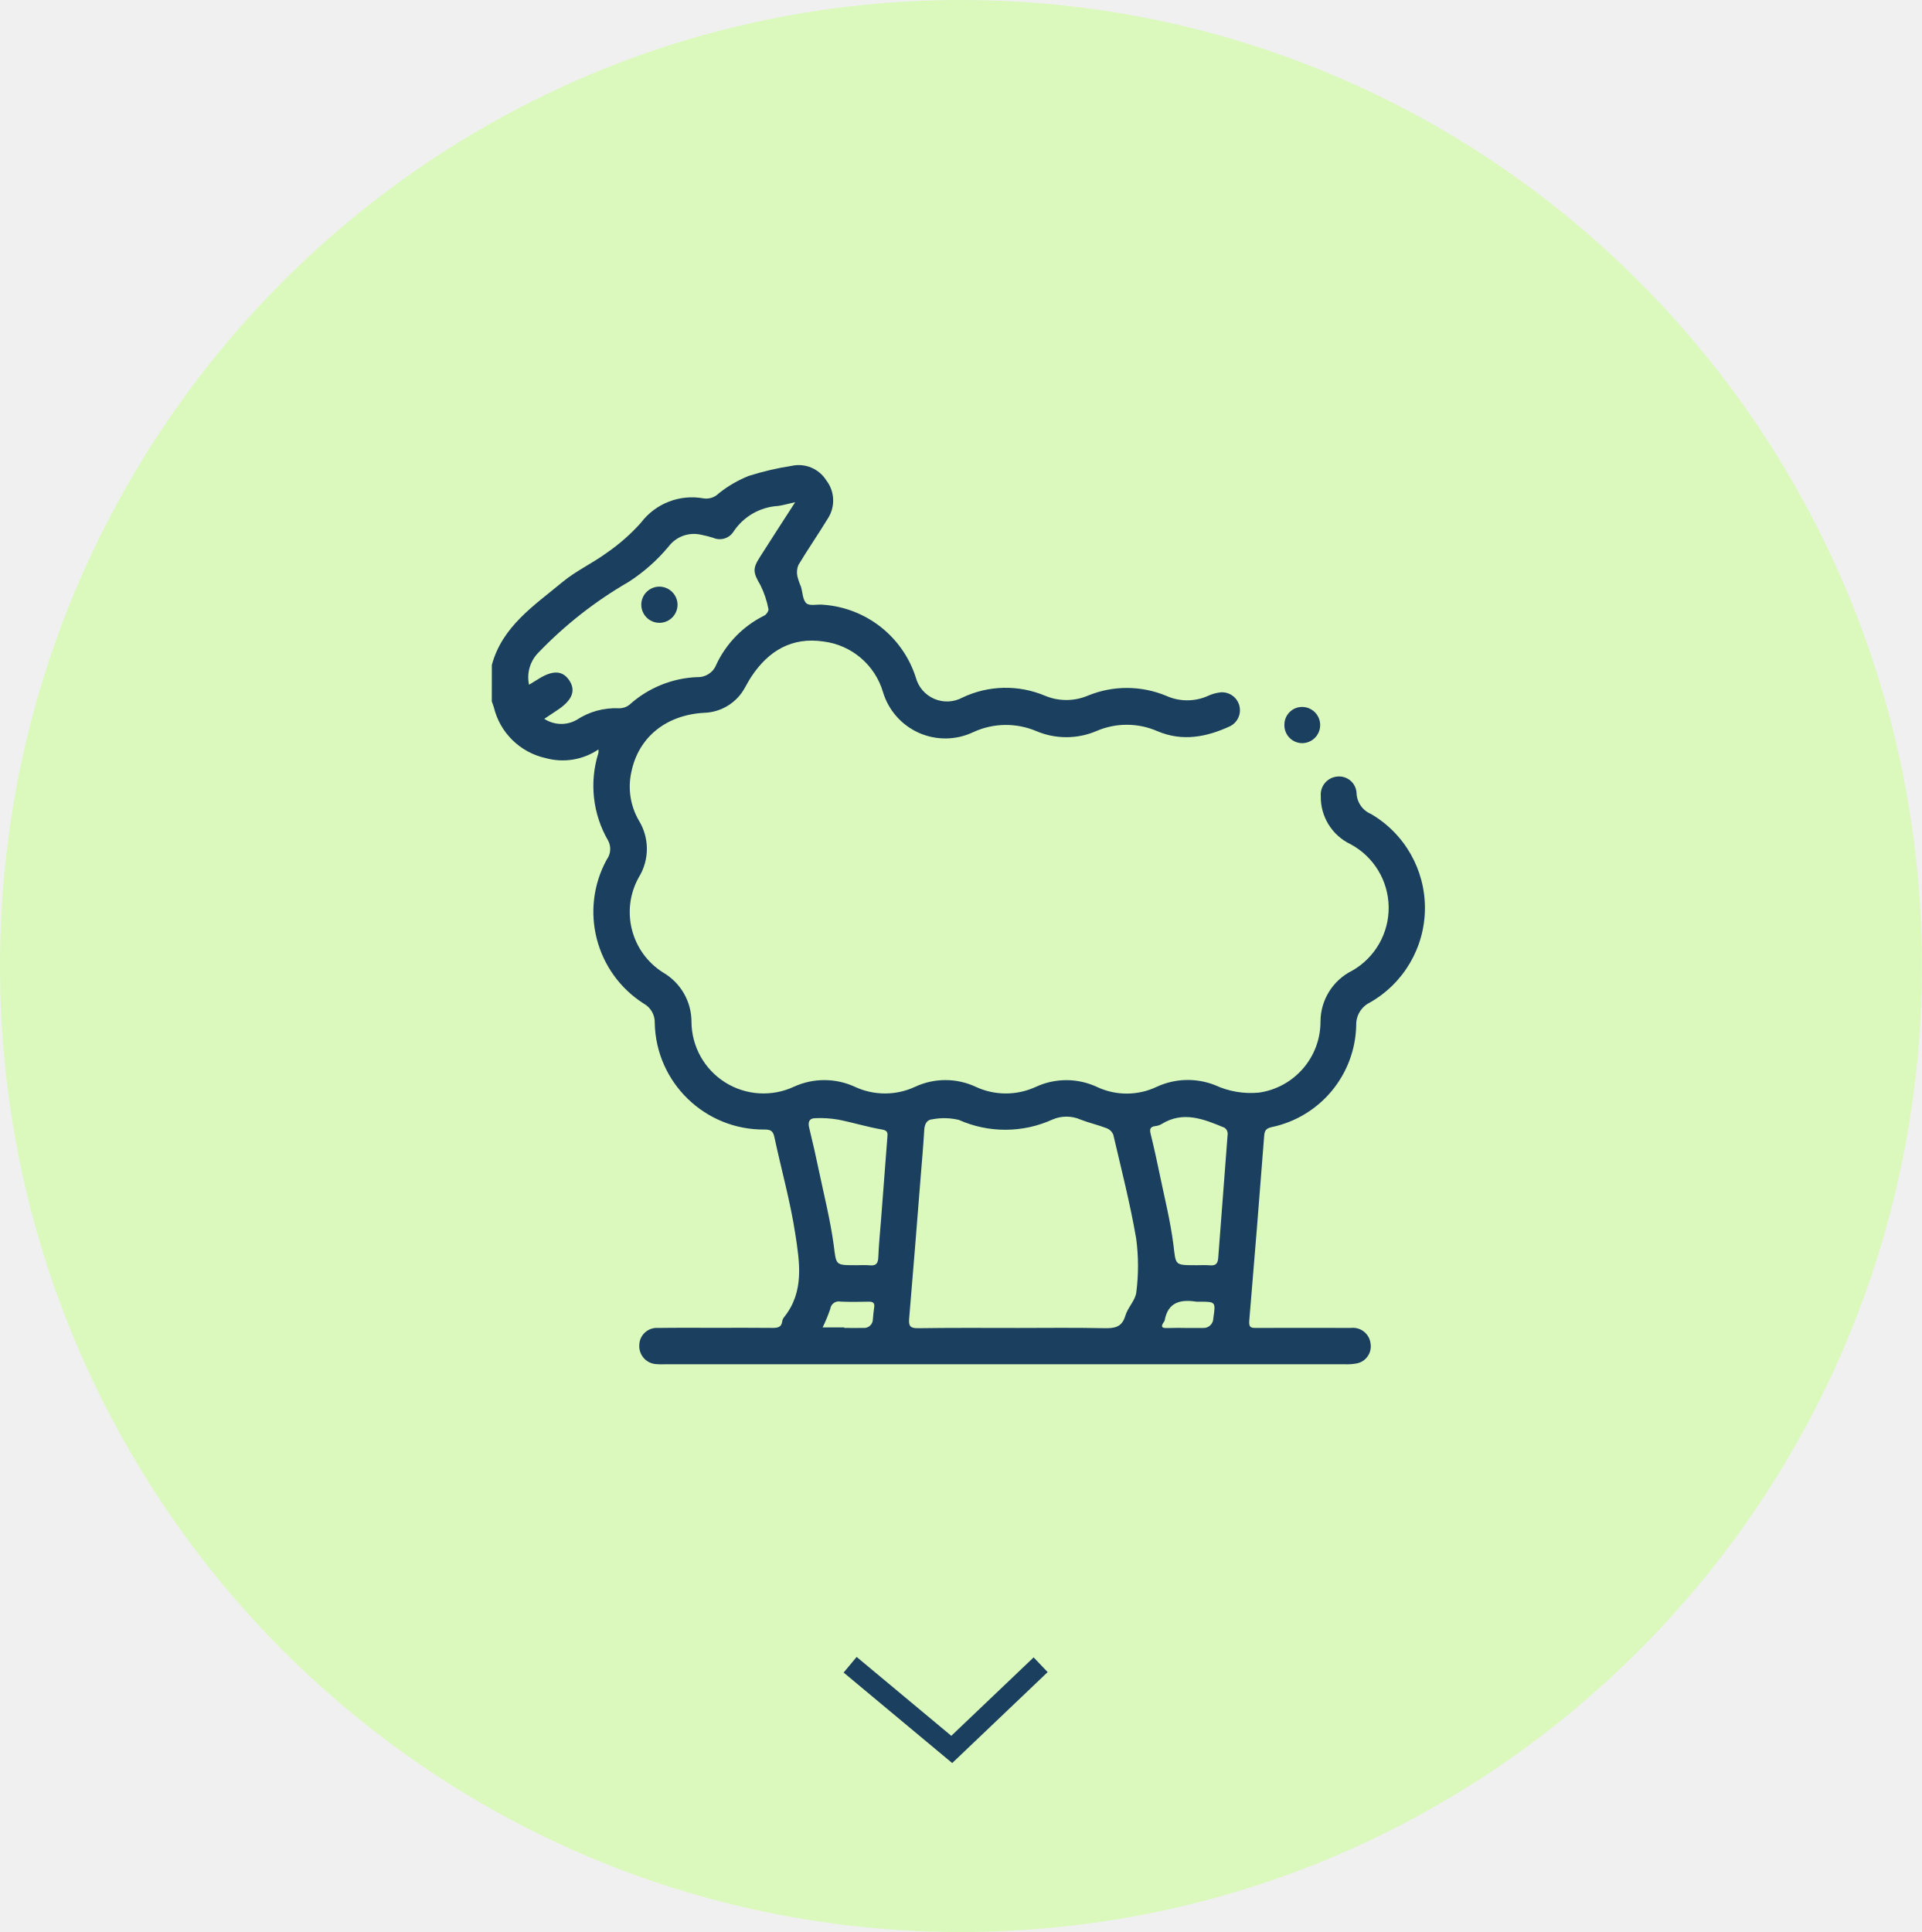
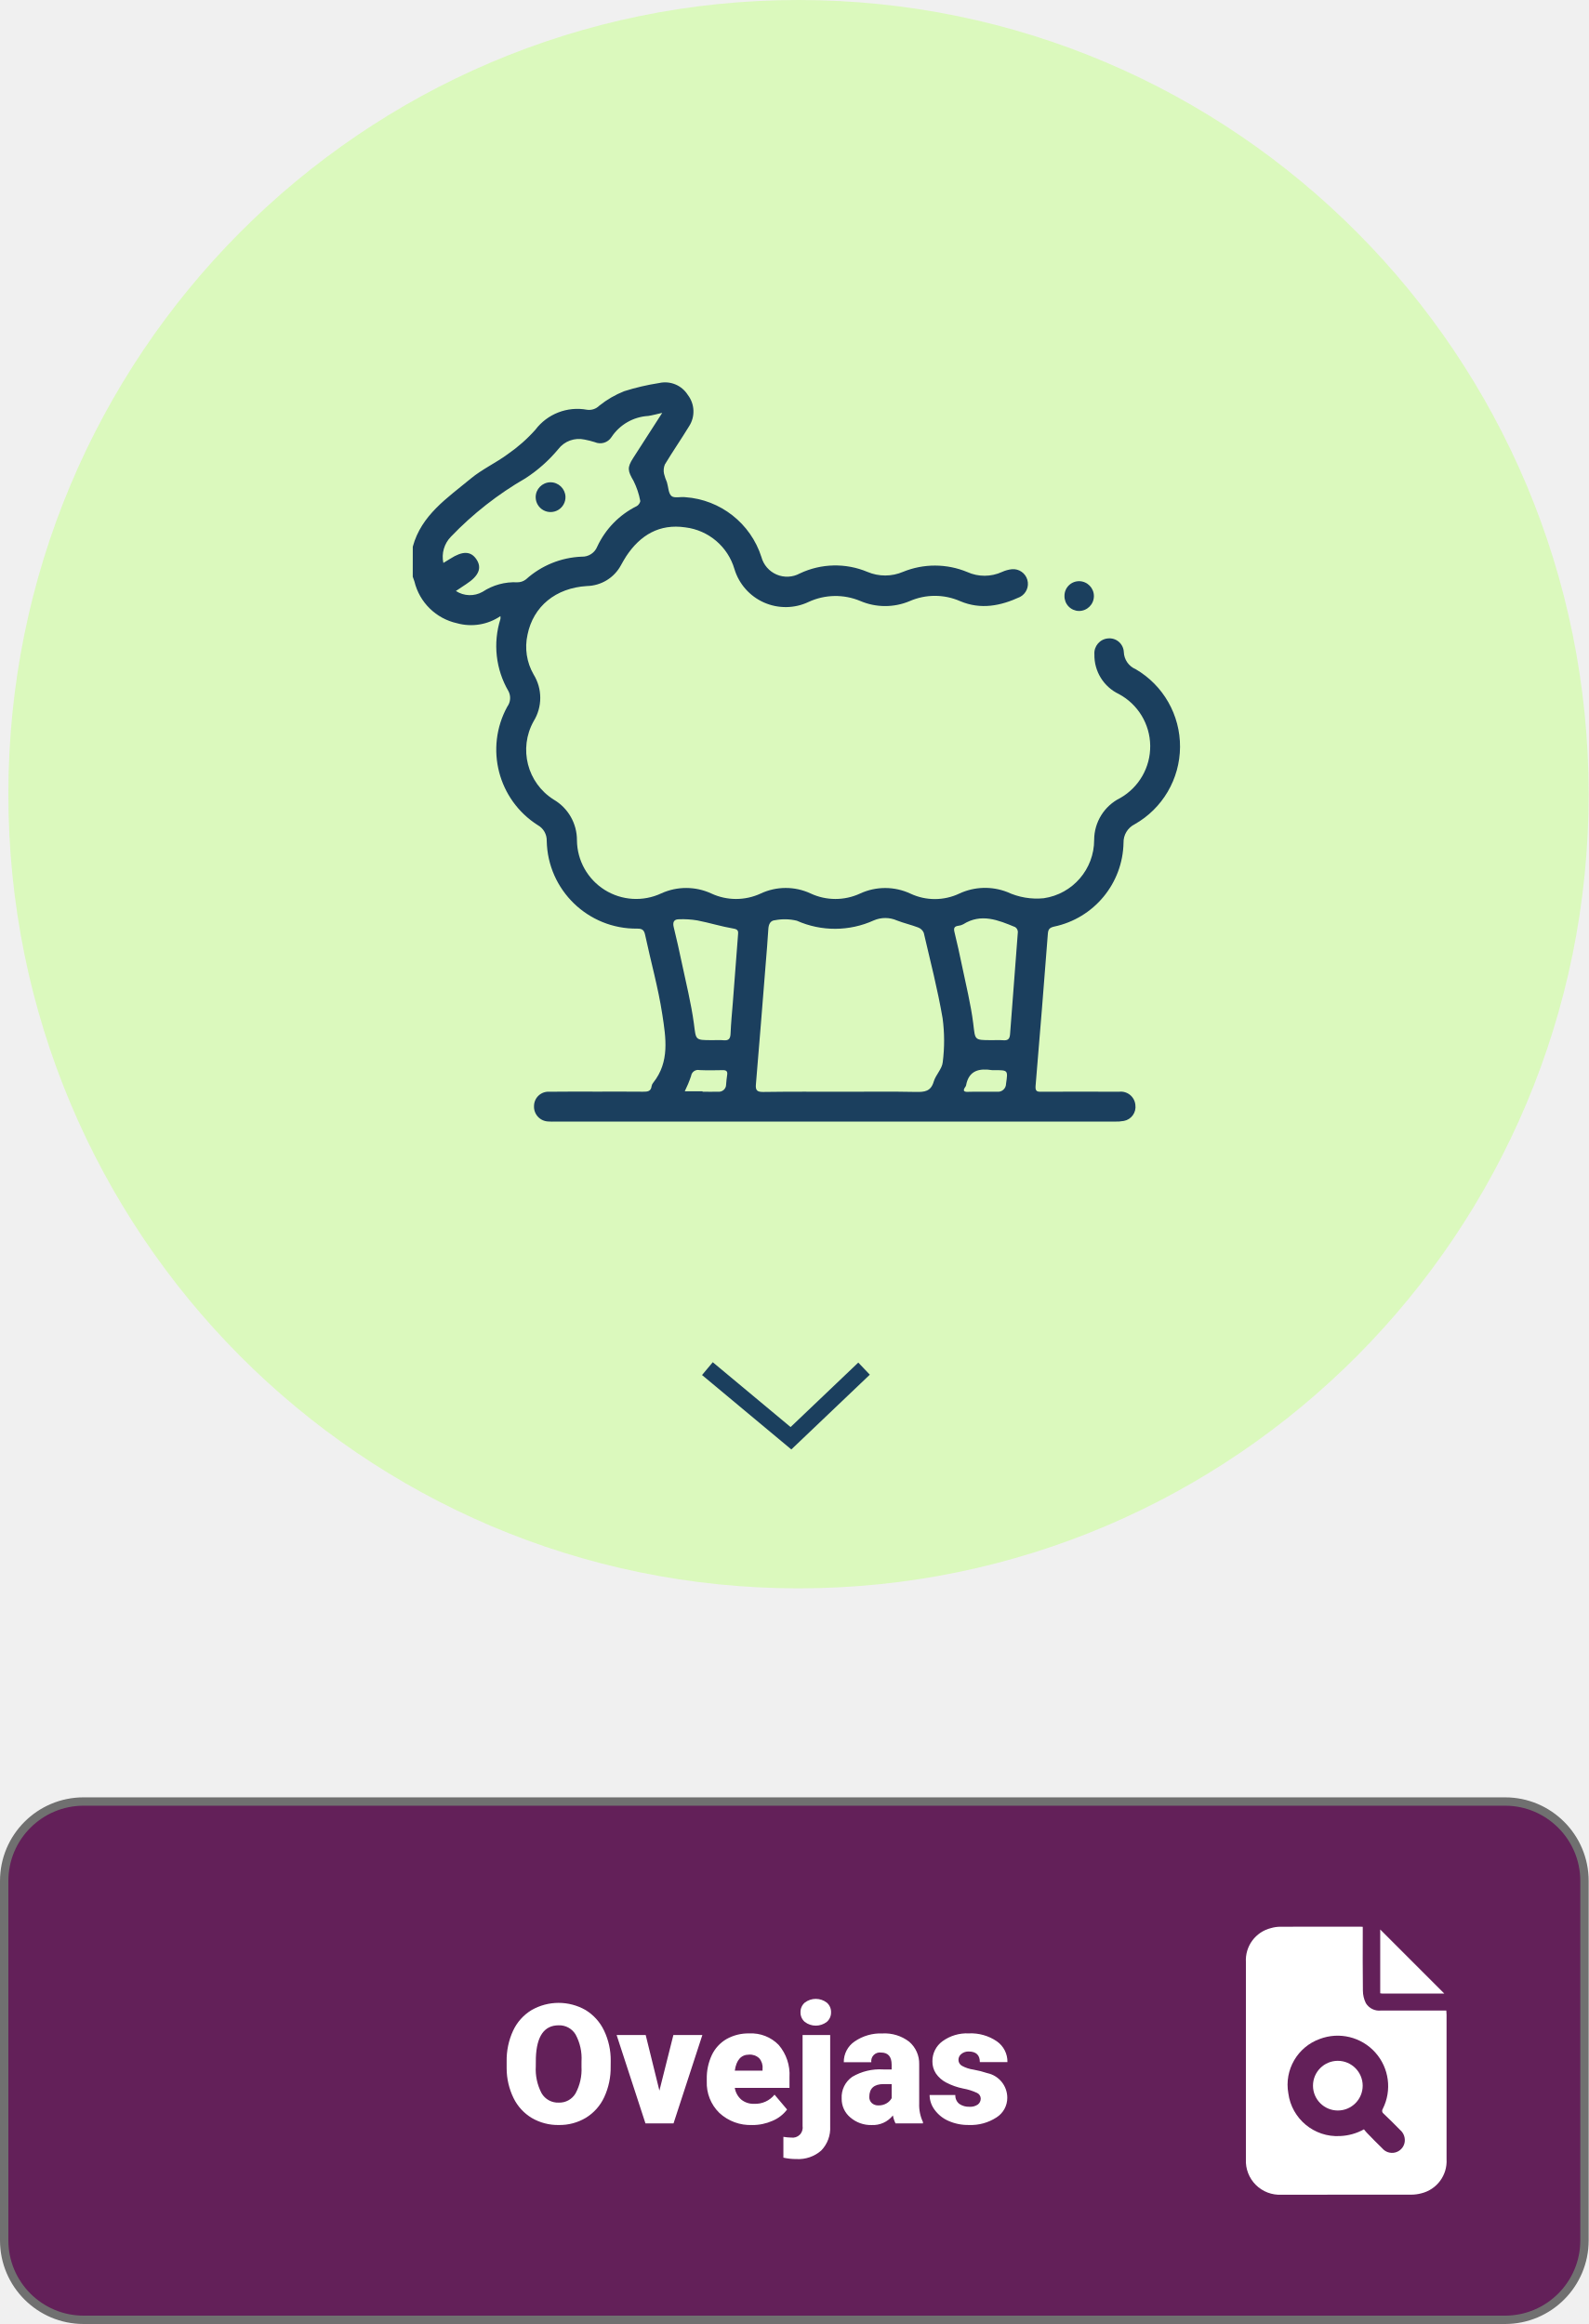
- <svg xmlns="http://www.w3.org/2000/svg" width="189" height="190" viewBox="0 0 189 190">
-   <g id="Grupo_1071833" data-name="Grupo 1071833" transform="translate(-1020.855 -4364)">
-     <g id="Grupo_1071830" data-name="Grupo 1071830" transform="translate(0 -199)">
-       <ellipse id="Elipse_6201" data-name="Elipse 6201" cx="94.5" cy="95" rx="94.5" ry="95" transform="translate(1020.855 4563)" fill="#dbf9bd" />
-       <path id="Trazado_829422" data-name="Trazado 829422" d="M-7374.423-6521.479l9.993,8.329,8.742-8.329" transform="translate(8478.882 11248.196)" fill="none" stroke="#1b3f5e" stroke-width="2" />
-       <g id="Grupo_1067488" data-name="Grupo 1067488" transform="translate(1069.219 4608.749)">
-         <path id="Trazado_805452" data-name="Trazado 805452" d="M71.8,629.45c1.024-3.8,4.161-5.843,6.93-8.144,1.343-1.116,2.984-1.866,4.4-2.907a18.71,18.71,0,0,0,3.325-2.931,6.3,6.3,0,0,1,6.179-2.4,1.727,1.727,0,0,0,1.476-.491,11.6,11.6,0,0,1,2.974-1.728,28.119,28.119,0,0,1,4.175-.977,3.211,3.211,0,0,1,3.43,1.417,3.251,3.251,0,0,1,.134,3.789c-.932,1.529-1.951,3-2.875,4.537a1.881,1.881,0,0,0-.1,1.113,6.228,6.228,0,0,0,.347,1.011c.175.565.169,1.323.543,1.648.335.291,1.087.069,1.647.139a10.324,10.324,0,0,1,9.108,7.152,3.178,3.178,0,0,0,4.594,1.972,9.923,9.923,0,0,1,8.1-.181,5.434,5.434,0,0,0,4.242-.01,10.079,10.079,0,0,1,7.687.022,5.013,5.013,0,0,0,4.155-.011,3.863,3.863,0,0,1,1.2-.329,1.763,1.763,0,0,1,.956,3.318c-2.321,1.077-4.7,1.552-7.176.5a7.517,7.517,0,0,0-6.007-.007,7.562,7.562,0,0,1-5.926-.01,7.657,7.657,0,0,0-6.166.109,6.4,6.4,0,0,1-8.882-3.925,7.01,7.01,0,0,0-5.88-4.989c-3.084-.45-5.376.914-7.054,3.438-.231.348-.426.718-.634,1.08a4.734,4.734,0,0,1-4.072,2.5c-3.732.226-6.416,2.427-7.107,5.813a6.636,6.636,0,0,0,.727,4.765,5.323,5.323,0,0,1,0,5.6,7.024,7.024,0,0,0,2.405,9.37,5.6,5.6,0,0,1,2.778,4.869,7.084,7.084,0,0,0,10.094,6.344,7.184,7.184,0,0,1,5.978.019,7.008,7.008,0,0,0,5.9.006,7.053,7.053,0,0,1,5.979-.008,7.019,7.019,0,0,0,5.9.012,7.144,7.144,0,0,1,6.063.018,6.855,6.855,0,0,0,5.818-.02,7.294,7.294,0,0,1,5.74-.179,8.387,8.387,0,0,0,4.359.737,7.047,7.047,0,0,0,6.027-6.977,5.6,5.6,0,0,1,3.123-5.014,7.108,7.108,0,0,0-.161-12.432,5.133,5.133,0,0,1-2.933-4.751,1.777,1.777,0,0,1,1.625-1.905,1.716,1.716,0,0,1,1.892,1.624,2.319,2.319,0,0,0,1.421,2.057,10.7,10.7,0,0,1-.121,18.549,2.406,2.406,0,0,0-1.334,2.216,10.449,10.449,0,0,1-8.3,10.026c-.54.128-.709.312-.75.854q-.7,9.11-1.469,18.213c-.064.739.3.686.774.685,3.076-.005,6.153-.011,9.229,0a1.745,1.745,0,0,1,1.933,1.577,1.708,1.708,0,0,1-1.369,1.916,5.462,5.462,0,0,1-1.156.081q-33.424,0-66.846,0c-.269,0-.54.014-.806-.012a1.771,1.771,0,0,1-1.743-1.884,1.718,1.718,0,0,1,1.836-1.676c1.912-.028,3.823-.011,5.735-.012,1.822,0,3.644-.014,5.466.008.529.007.952-.028,1.027-.677a.846.846,0,0,1,.193-.4c1.994-2.5,1.508-5.393,1.087-8.154-.489-3.206-1.379-6.349-2.057-9.528-.123-.577-.338-.749-.935-.749A10.7,10.7,0,0,1,87.82,664.641a2.086,2.086,0,0,0-1.073-1.884A10.7,10.7,0,0,1,83.1,648.587a1.758,1.758,0,0,0,.146-1.85,10.717,10.717,0,0,1-.963-8.643,1.583,1.583,0,0,0,0-.339,6.266,6.266,0,0,1-5.187.852,6.731,6.731,0,0,1-5.1-5c-.057-.193-.133-.38-.2-.57Zm51.484,65.2c2.9,0,5.793-.041,8.687.021,1.03.022,1.786-.053,2.131-1.231.238-.812,1-1.52,1.078-2.318a20.179,20.179,0,0,0-.015-5.265c-.591-3.433-1.458-6.818-2.251-10.214a1.158,1.158,0,0,0-.666-.642c-.831-.319-1.709-.516-2.538-.838a3.46,3.46,0,0,0-2.778-.01,11.219,11.219,0,0,1-9.2.037,6.15,6.15,0,0,0-2.592-.064c-.59.039-.786.5-.819,1.083-.08,1.4-.206,2.8-.318,4.2-.384,4.789-.757,9.579-1.167,14.365-.063.731.165.9.865.9C116.892,694.627,120.086,694.646,123.28,694.647Zm-21.645-81.211c-.7.157-1.188.3-1.682.37a5.661,5.661,0,0,0-4.4,2.54,1.6,1.6,0,0,1-1.992.593,10.639,10.639,0,0,0-1.213-.306,3.112,3.112,0,0,0-3.157,1.15,17.444,17.444,0,0,1-3.911,3.475,40.138,40.138,0,0,0-8.915,6.984,3.447,3.447,0,0,0-.911,3.147c.329-.2.582-.349.829-.507,1.472-.947,2.462-.923,3.129.081.678,1.021.282,1.978-1.221,2.956-.389.252-.773.513-1.239.824a3.059,3.059,0,0,0,3.191.1,6.936,6.936,0,0,1,4.153-1.138,1.632,1.632,0,0,0,1.037-.35,10.581,10.581,0,0,1,6.662-2.716,1.926,1.926,0,0,0,1.87-1.219,10.212,10.212,0,0,1,4.732-4.837c.2-.1.443-.467.4-.642a9.113,9.113,0,0,0-.791-2.35c-.714-1.229-.795-1.6-.043-2.767C99.272,617.092,100.389,615.366,101.635,613.436Zm39.333,75.042c.478,0,.958-.031,1.433.008.557.047.785-.141.828-.725.3-4.078.633-8.154.933-12.232a.717.717,0,0,0-.319-.578c-2.027-.837-4.064-1.691-6.217-.337a1.552,1.552,0,0,1-.6.181c-.469.068-.56.285-.448.742.328,1.331.621,2.672.9,4.015.474,2.3,1.055,4.6,1.347,6.925C139.072,688.459,138.92,688.478,140.968,688.477Zm-33.428,0c.477,0,.958-.036,1.43.009.638.061.81-.217.833-.817.047-1.221.173-2.437.267-3.656q.311-4.057.622-8.114c.03-.393.077-.667-.525-.769-1.455-.246-2.874-.694-4.323-.976a10.647,10.647,0,0,0-2.269-.138c-.564.013-.709.378-.573.933q.52,2.125.966,4.269c.508,2.417,1.117,4.822,1.447,7.264C105.682,688.457,105.528,688.478,107.54,688.477Zm-1.086,6.113v.052c.624,0,1.25.015,1.873,0a.861.861,0,0,0,.942-.86c.031-.385.065-.771.126-1.152.072-.443-.117-.577-.537-.569-.921.019-1.845.035-2.765-.006a.837.837,0,0,0-1.013.708,14.943,14.943,0,0,1-.756,1.831Zm33.531.055c.565,0,1.131,0,1.7,0a.962.962,0,0,0,1.063-.954c.236-1.631.246-1.629-1.389-1.629a1.793,1.793,0,0,1-.268,0c-1.541-.238-2.794.012-3.127,1.834a.427.427,0,0,1-.079.159c-.295.414-.261.626.319.6S139.389,694.646,139.984,694.645Z" transform="translate(-71.796 -609.802)" fill="#1b3f5e" />
-         <path id="Trazado_805453" data-name="Trazado 805453" d="M193.867,648.788a1.743,1.743,0,0,1,1.762-1.753,1.781,1.781,0,1,1-.048,3.562A1.76,1.76,0,0,1,193.867,648.788Z" transform="translate(-115.922 -623.261)" fill="#1b3f5e" />
-         <path id="Trazado_805454" data-name="Trazado 805454" d="M94.82,630.29a1.784,1.784,0,0,1,1.746-1.785,1.8,1.8,0,0,1,1.819,1.719,1.783,1.783,0,1,1-3.565.067Z" transform="translate(-80.119 -616.563)" fill="#1b3f5e" />
+ <svg xmlns="http://www.w3.org/2000/svg" width="190" height="278" viewBox="0 0 190 278">
+   <defs>
+     <clipPath id="clip-path">
+       <rect id="Rectángulo_347505" data-name="Rectángulo 347505" width="24.007" height="32.061" fill="#fff" />
+     </clipPath>
+   </defs>
+   <g id="Grupo_1071958" data-name="Grupo 1071958" transform="translate(-1019.855 -4364)">
+     <g id="Trazado_829587" data-name="Trazado 829587" transform="translate(1019.855 4579)" fill="#632059">
+       <path d="M 180 62.5 L 10 62.5 C 4.762 62.5 0.5 58.238 0.5 53 L 0.5 10 C 0.5 4.762 4.762 0.5 10 0.5 L 180 0.5 C 185.238 0.5 189.5 4.762 189.5 10 L 189.5 53 C 189.5 58.238 185.238 62.5 180 62.5 Z" stroke="none" />
+       <path d="M 10 1 C 5.037 1 1 5.037 1 10 L 1 53 C 1 57.963 5.037 62 10 62 L 180 62 C 184.963 62 189 57.963 189 53 L 189 10 C 189 5.037 184.963 1 180 1 L 10 1 M 10 0 L 180 0 C 185.523 0 190 4.477 190 10 L 190 53 C 190 58.523 185.523 63 180 63 L 10 63 C 4.477 63 0 58.523 0 53 L 0 10 C 0 4.477 4.477 0 10 0 Z" stroke="none" fill="#707070" />
+     </g>
+     <path id="Trazado_829588" data-name="Trazado 829588" d="M54.034,12.184a8.385,8.385,0,0,1-.771,3.682,5.7,5.7,0,0,1-2.192,2.466,6.1,6.1,0,0,1-3.237.864,6.191,6.191,0,0,1-3.223-.835,5.692,5.692,0,0,1-2.192-2.388,8.144,8.144,0,0,1-.825-3.564v-.8a8.422,8.422,0,0,1,.767-3.687,5.688,5.688,0,0,1,2.2-2.466,6.5,6.5,0,0,1,6.479-.01,5.79,5.79,0,0,1,2.2,2.446,8.18,8.18,0,0,1,.8,3.638Zm-3.486-.6A5.979,5.979,0,0,0,49.84,8.37a2.271,2.271,0,0,0-2.026-1.1q-2.578,0-2.725,3.867l-.01,1.045a6.149,6.149,0,0,0,.693,3.213,2.268,2.268,0,0,0,2.061,1.123,2.24,2.24,0,0,0,2-1.1,5.982,5.982,0,0,0,.713-3.174Zm9.316,3.5,1.67-6.65H65L61.554,19H58.194L54.747,8.434h3.477Zm11.1,4.111a5.432,5.432,0,0,1-3.936-1.45,5.008,5.008,0,0,1-1.5-3.774V13.7a6.489,6.489,0,0,1,.6-2.861,4.395,4.395,0,0,1,1.753-1.919,5.292,5.292,0,0,1,2.734-.679A4.574,4.574,0,0,1,74.132,9.62a5.43,5.43,0,0,1,1.289,3.853v1.279H68.878a2.372,2.372,0,0,0,.771,1.4,2.3,2.3,0,0,0,1.543.508,2.958,2.958,0,0,0,2.441-1.094l1.5,1.777a4.2,4.2,0,0,1-1.743,1.353A5.891,5.891,0,0,1,70.968,19.2ZM70.6,10.777q-1.445,0-1.719,1.914H72.2v-.254a1.63,1.63,0,0,0-.4-1.226A1.593,1.593,0,0,0,70.6,10.777Zm9.688-2.344V19.361a3.836,3.836,0,0,1-1.074,2.891,4.127,4.127,0,0,1-2.969,1.016,7.009,7.009,0,0,1-1.553-.166v-2.49a6.3,6.3,0,0,0,.928.088,1.2,1.2,0,0,0,1.367-1.357V8.434ZM76.739,5.709a1.469,1.469,0,0,1,.508-1.152,2.159,2.159,0,0,1,2.637,0,1.469,1.469,0,0,1,.508,1.152,1.469,1.469,0,0,1-.508,1.152,2.159,2.159,0,0,1-2.637,0A1.469,1.469,0,0,1,76.739,5.709ZM88.1,19a3.716,3.716,0,0,1-.312-.947A3.06,3.06,0,0,1,85.245,19.2a3.749,3.749,0,0,1-2.539-.9,2.875,2.875,0,0,1-1.045-2.271,2.955,2.955,0,0,1,1.27-2.6,6.468,6.468,0,0,1,3.691-.879h1.016v-.559q0-1.462-1.26-1.462a1.03,1.03,0,0,0-1.172,1.158H81.915a2.95,2.95,0,0,1,1.3-2.487,5.479,5.479,0,0,1,3.325-.956,4.8,4.8,0,0,1,3.193.986,3.429,3.429,0,0,1,1.2,2.705v4.678a4.79,4.79,0,0,0,.449,2.227V19Zm-2.061-2.148a1.836,1.836,0,0,0,1.021-.264,1.653,1.653,0,0,0,.581-.6V14.3h-.957q-1.719,0-1.719,1.543a.942.942,0,0,0,.3.728A1.1,1.1,0,0,0,86.036,16.852Zm12.256-.82a.76.76,0,0,0-.439-.674,6.685,6.685,0,0,0-1.67-.527,7.615,7.615,0,0,1-2.031-.718,3.4,3.4,0,0,1-1.221-1.079,2.577,2.577,0,0,1-.42-1.455,2.92,2.92,0,0,1,1.2-2.4,4.948,4.948,0,0,1,3.145-.942,5.482,5.482,0,0,1,3.359.947,2.962,2.962,0,0,1,1.27,2.49h-3.3q0-1.27-1.338-1.27a1.326,1.326,0,0,0-.869.288.892.892,0,0,0-.352.718.819.819,0,0,0,.43.713,4.06,4.06,0,0,0,1.372.449,11.857,11.857,0,0,1,1.655.42,3.007,3.007,0,0,1,2.383,2.939,2.767,2.767,0,0,1-1.284,2.354,5.631,5.631,0,0,1-3.325.908,5.747,5.747,0,0,1-2.422-.488,4.05,4.05,0,0,1-1.66-1.328,3.007,3.007,0,0,1-.6-1.768h3.076a1.272,1.272,0,0,0,.488,1.069,2.009,2.009,0,0,0,1.2.337,1.58,1.58,0,0,0,1.011-.273A.875.875,0,0,0,98.292,16.031Z" transform="translate(1038.855 4599)" fill="#fff" />
+     <g id="Grupo_1071833" data-name="Grupo 1071833">
+       <g id="Grupo_1071830" data-name="Grupo 1071830" transform="translate(0 -199)">
+         <ellipse id="Elipse_6201" data-name="Elipse 6201" cx="94.5" cy="95" rx="94.5" ry="95" transform="translate(1020.855 4563)" fill="#dbf9bd" />
+         <path id="Trazado_829422" data-name="Trazado 829422" d="M-7374.423-6521.479l9.993,8.329,8.742-8.329" transform="translate(8478.882 11248.196)" fill="none" stroke="#1b3f5e" stroke-width="2" />
+         <g id="Grupo_1067488" data-name="Grupo 1067488" transform="translate(1069.219 4608.749)">
+           <path id="Trazado_805452" data-name="Trazado 805452" d="M71.8,629.45c1.024-3.8,4.161-5.843,6.93-8.144,1.343-1.116,2.984-1.866,4.4-2.907a18.71,18.71,0,0,0,3.325-2.931,6.3,6.3,0,0,1,6.179-2.4,1.727,1.727,0,0,0,1.476-.491,11.6,11.6,0,0,1,2.974-1.728,28.119,28.119,0,0,1,4.175-.977,3.211,3.211,0,0,1,3.43,1.417,3.251,3.251,0,0,1,.134,3.789c-.932,1.529-1.951,3-2.875,4.537a1.881,1.881,0,0,0-.1,1.113,6.228,6.228,0,0,0,.347,1.011c.175.565.169,1.323.543,1.648.335.291,1.087.069,1.647.139a10.324,10.324,0,0,1,9.108,7.152,3.178,3.178,0,0,0,4.594,1.972,9.923,9.923,0,0,1,8.1-.181,5.434,5.434,0,0,0,4.242-.01,10.079,10.079,0,0,1,7.687.022,5.013,5.013,0,0,0,4.155-.011,3.863,3.863,0,0,1,1.2-.329,1.763,1.763,0,0,1,.956,3.318c-2.321,1.077-4.7,1.552-7.176.5a7.517,7.517,0,0,0-6.007-.007,7.562,7.562,0,0,1-5.926-.01,7.657,7.657,0,0,0-6.166.109,6.4,6.4,0,0,1-8.882-3.925,7.01,7.01,0,0,0-5.88-4.989c-3.084-.45-5.376.914-7.054,3.438-.231.348-.426.718-.634,1.08a4.734,4.734,0,0,1-4.072,2.5c-3.732.226-6.416,2.427-7.107,5.813a6.636,6.636,0,0,0,.727,4.765,5.323,5.323,0,0,1,0,5.6,7.024,7.024,0,0,0,2.405,9.37,5.6,5.6,0,0,1,2.778,4.869,7.084,7.084,0,0,0,10.094,6.344,7.184,7.184,0,0,1,5.978.019,7.008,7.008,0,0,0,5.9.006,7.053,7.053,0,0,1,5.979-.008,7.019,7.019,0,0,0,5.9.012,7.144,7.144,0,0,1,6.063.018,6.855,6.855,0,0,0,5.818-.02,7.294,7.294,0,0,1,5.74-.179,8.387,8.387,0,0,0,4.359.737,7.047,7.047,0,0,0,6.027-6.977,5.6,5.6,0,0,1,3.123-5.014,7.108,7.108,0,0,0-.161-12.432,5.133,5.133,0,0,1-2.933-4.751,1.777,1.777,0,0,1,1.625-1.905,1.716,1.716,0,0,1,1.892,1.624,2.319,2.319,0,0,0,1.421,2.057,10.7,10.7,0,0,1-.121,18.549,2.406,2.406,0,0,0-1.334,2.216,10.449,10.449,0,0,1-8.3,10.026c-.54.128-.709.312-.75.854q-.7,9.11-1.469,18.213c-.064.739.3.686.774.685,3.076-.005,6.153-.011,9.229,0a1.745,1.745,0,0,1,1.933,1.577,1.708,1.708,0,0,1-1.369,1.916,5.462,5.462,0,0,1-1.156.081q-33.424,0-66.846,0c-.269,0-.54.014-.806-.012a1.771,1.771,0,0,1-1.743-1.884,1.718,1.718,0,0,1,1.836-1.676c1.912-.028,3.823-.011,5.735-.012,1.822,0,3.644-.014,5.466.008.529.007.952-.028,1.027-.677a.846.846,0,0,1,.193-.4c1.994-2.5,1.508-5.393,1.087-8.154-.489-3.206-1.379-6.349-2.057-9.528-.123-.577-.338-.749-.935-.749A10.7,10.7,0,0,1,87.82,664.641a2.086,2.086,0,0,0-1.073-1.884A10.7,10.7,0,0,1,83.1,648.587a1.758,1.758,0,0,0,.146-1.85,10.717,10.717,0,0,1-.963-8.643,1.583,1.583,0,0,0,0-.339,6.266,6.266,0,0,1-5.187.852,6.731,6.731,0,0,1-5.1-5c-.057-.193-.133-.38-.2-.57Zm51.484,65.2c2.9,0,5.793-.041,8.687.021,1.03.022,1.786-.053,2.131-1.231.238-.812,1-1.52,1.078-2.318a20.179,20.179,0,0,0-.015-5.265c-.591-3.433-1.458-6.818-2.251-10.214a1.158,1.158,0,0,0-.666-.642c-.831-.319-1.709-.516-2.538-.838a3.46,3.46,0,0,0-2.778-.01,11.219,11.219,0,0,1-9.2.037,6.15,6.15,0,0,0-2.592-.064c-.59.039-.786.5-.819,1.083-.08,1.4-.206,2.8-.318,4.2-.384,4.789-.757,9.579-1.167,14.365-.063.731.165.9.865.9C116.892,694.627,120.086,694.646,123.28,694.647Zm-21.645-81.211c-.7.157-1.188.3-1.682.37a5.661,5.661,0,0,0-4.4,2.54,1.6,1.6,0,0,1-1.992.593,10.639,10.639,0,0,0-1.213-.306,3.112,3.112,0,0,0-3.157,1.15,17.444,17.444,0,0,1-3.911,3.475,40.138,40.138,0,0,0-8.915,6.984,3.447,3.447,0,0,0-.911,3.147c.329-.2.582-.349.829-.507,1.472-.947,2.462-.923,3.129.081.678,1.021.282,1.978-1.221,2.956-.389.252-.773.513-1.239.824a3.059,3.059,0,0,0,3.191.1,6.936,6.936,0,0,1,4.153-1.138,1.632,1.632,0,0,0,1.037-.35,10.581,10.581,0,0,1,6.662-2.716,1.926,1.926,0,0,0,1.87-1.219,10.212,10.212,0,0,1,4.732-4.837c.2-.1.443-.467.4-.642a9.113,9.113,0,0,0-.791-2.35c-.714-1.229-.795-1.6-.043-2.767C99.272,617.092,100.389,615.366,101.635,613.436Zm39.333,75.042c.478,0,.958-.031,1.433.008.557.047.785-.141.828-.725.3-4.078.633-8.154.933-12.232a.717.717,0,0,0-.319-.578c-2.027-.837-4.064-1.691-6.217-.337a1.552,1.552,0,0,1-.6.181c-.469.068-.56.285-.448.742.328,1.331.621,2.672.9,4.015.474,2.3,1.055,4.6,1.347,6.925C139.072,688.459,138.92,688.478,140.968,688.477Zm-33.428,0c.477,0,.958-.036,1.43.009.638.061.81-.217.833-.817.047-1.221.173-2.437.267-3.656q.311-4.057.622-8.114c.03-.393.077-.667-.525-.769-1.455-.246-2.874-.694-4.323-.976a10.647,10.647,0,0,0-2.269-.138c-.564.013-.709.378-.573.933q.52,2.125.966,4.269c.508,2.417,1.117,4.822,1.447,7.264C105.682,688.457,105.528,688.478,107.54,688.477Zm-1.086,6.113v.052c.624,0,1.25.015,1.873,0a.861.861,0,0,0,.942-.86c.031-.385.065-.771.126-1.152.072-.443-.117-.577-.537-.569-.921.019-1.845.035-2.765-.006a.837.837,0,0,0-1.013.708,14.943,14.943,0,0,1-.756,1.831Zm33.531.055c.565,0,1.131,0,1.7,0a.962.962,0,0,0,1.063-.954c.236-1.631.246-1.629-1.389-1.629a1.793,1.793,0,0,1-.268,0c-1.541-.238-2.794.012-3.127,1.834a.427.427,0,0,1-.079.159c-.295.414-.261.626.319.6S139.389,694.646,139.984,694.645Z" transform="translate(-71.796 -609.802)" fill="#1b3f5e" />
+           <path id="Trazado_805453" data-name="Trazado 805453" d="M193.867,648.788a1.743,1.743,0,0,1,1.762-1.753,1.781,1.781,0,1,1-.048,3.562A1.76,1.76,0,0,1,193.867,648.788Z" transform="translate(-115.922 -623.261)" fill="#1b3f5e" />
+           <path id="Trazado_805454" data-name="Trazado 805454" d="M94.82,630.29a1.784,1.784,0,0,1,1.746-1.785,1.8,1.8,0,0,1,1.819,1.719,1.783,1.783,0,1,1-3.565.067Z" transform="translate(-80.119 -616.563)" fill="#1b3f5e" />
+         </g>
+       </g>
+     </g>
+     <g id="Grupo_1016980" data-name="Grupo 1016980" transform="translate(1168.855 4594.47)">
+       <g id="Grupo_1016980-2" data-name="Grupo 1016980" clip-path="url(#clip-path)">
+         <path id="Trazado_608349" data-name="Trazado 608349" d="M13.983.019V.632c0,2.338-.02,4.677.016,7.014a3.436,3.436,0,0,0,.351,1.5,1.87,1.87,0,0,0,1.831.885c2.417-.006,4.834,0,7.252,0h.544c.011.2.028.353.028.508q0,8.637,0,17.273a3.962,3.962,0,0,1-3,4.082,4.689,4.689,0,0,1-1.269.164q-7.729.016-15.457.006A4.047,4.047,0,0,1,.007,27.817q-.015-11.786,0-23.572A3.956,3.956,0,0,1,3.01.17,4.1,4.1,0,0,1,4.136.008C7.3,0,10.465,0,13.629,0c.093,0,.186.009.354.017m.143,24.226c.119.143.222.286.344.411.612.625,1.215,1.261,1.848,1.864a1.53,1.53,0,0,0,2.662-.657,1.6,1.6,0,0,0-.535-1.549q-.966-.991-1.97-1.944a.406.406,0,0,1-.1-.57,6.039,6.039,0,0,0-7.524-8.369,5.819,5.819,0,0,0-3.771,6.5,5.9,5.9,0,0,0,6.182,5.118,6.389,6.389,0,0,0,2.869-.806" transform="translate(0 0)" fill="#fff" />
+         <path id="Trazado_608350" data-name="Trazado 608350" d="M175.611,11.192h-7.449a1.772,1.772,0,0,1-.21-.028V3.532l7.659,7.66" transform="translate(-151.881 -3.194)" fill="#fff" />
+         <path id="Trazado_608351" data-name="Trazado 608351" d="M89.869,170.666a2.972,2.972,0,1,1-2.979-2.973,2.986,2.986,0,0,1,2.979,2.973" transform="translate(-75.894 -151.646)" fill="#fff" />
      </g>
    </g>
  </g>
</svg>
